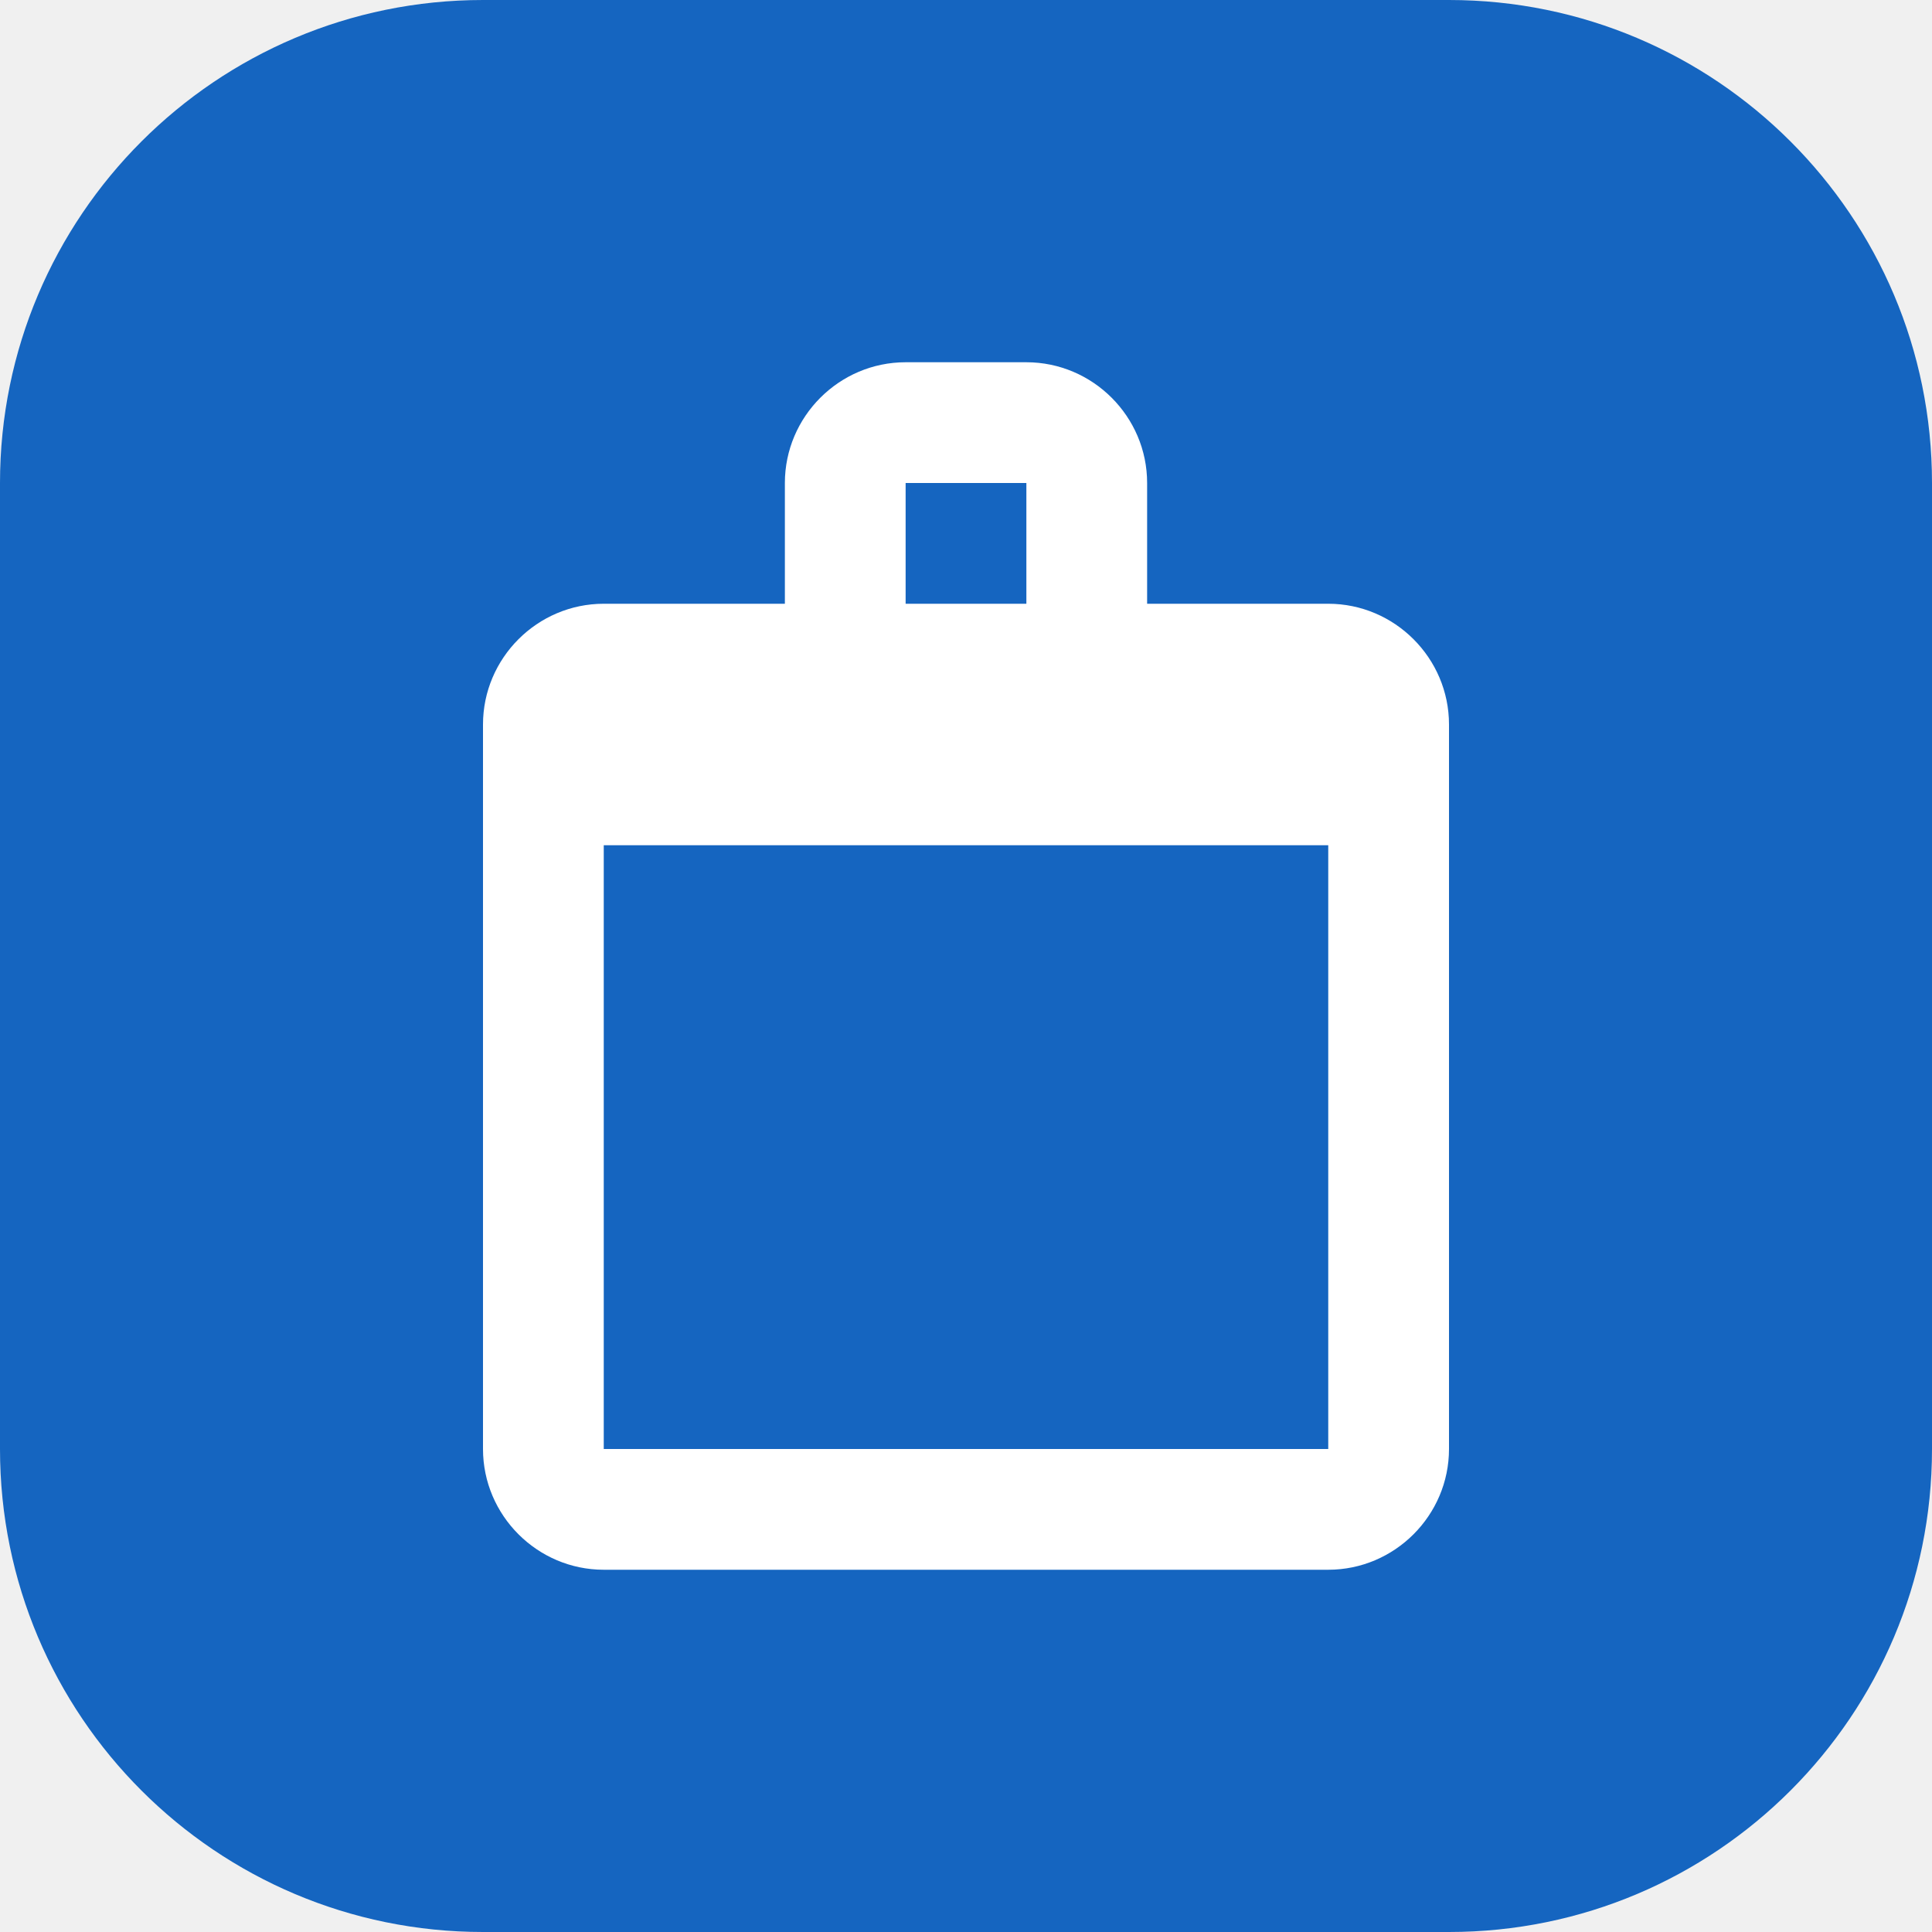
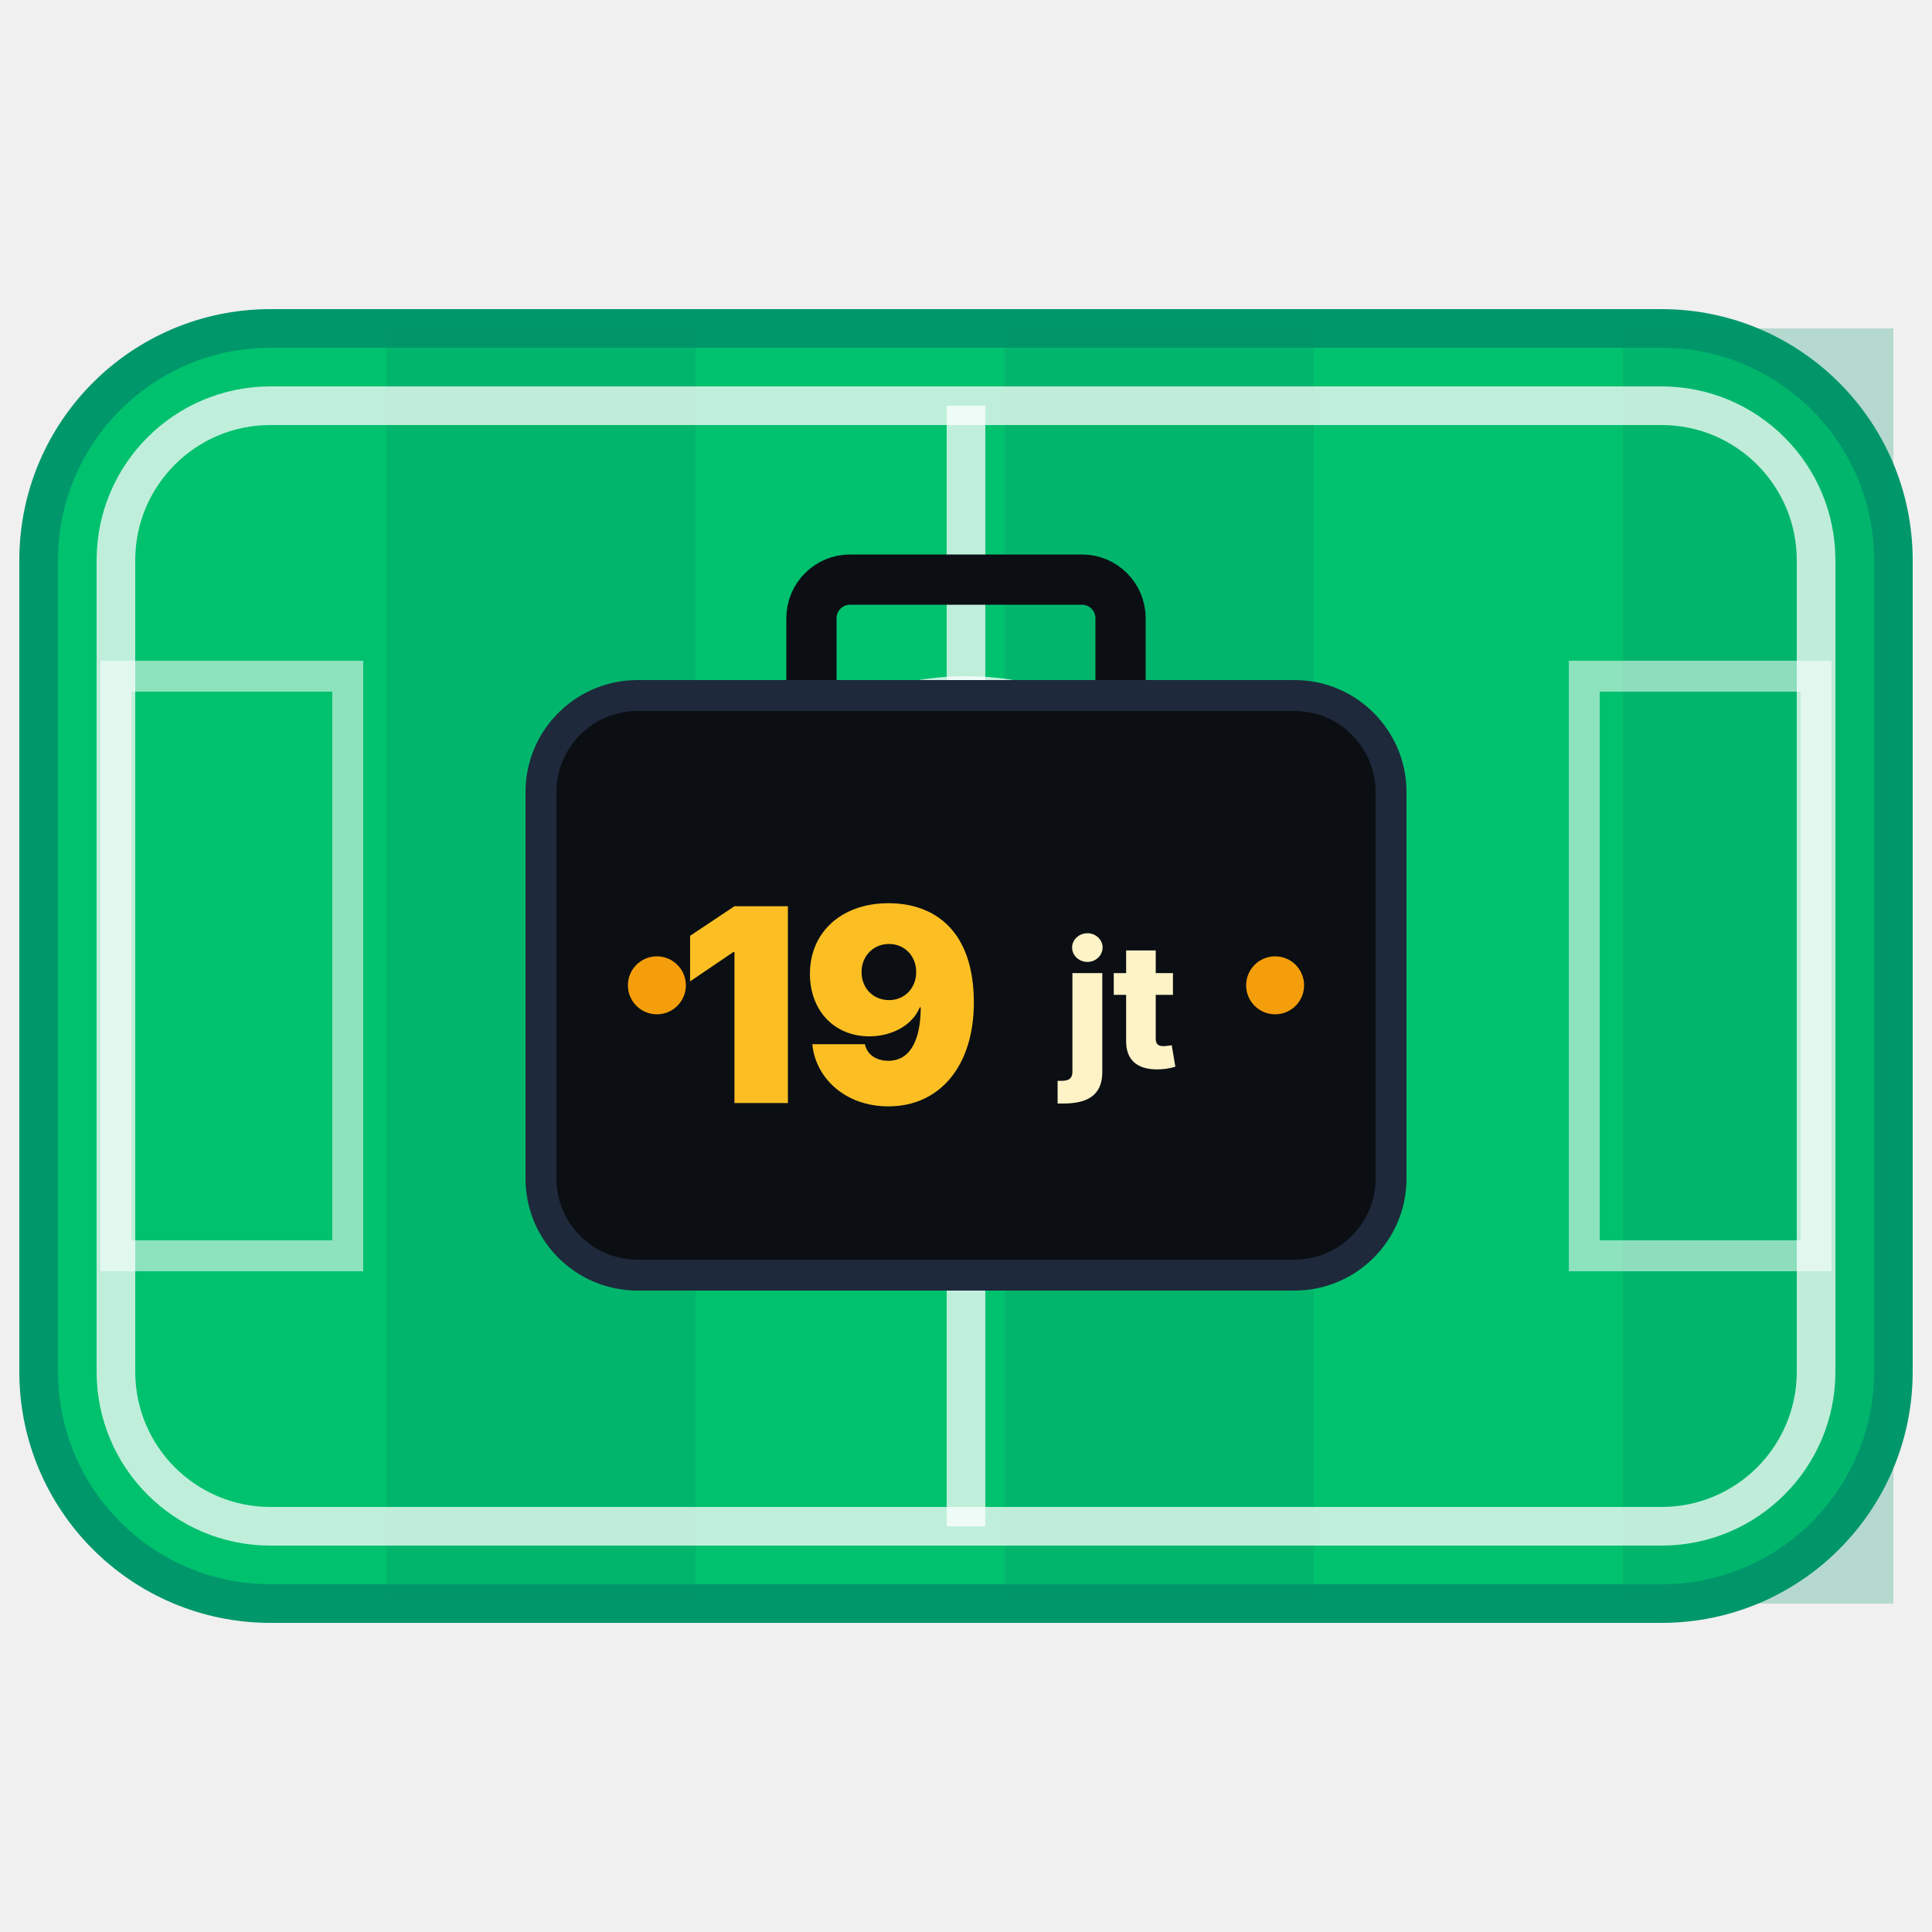
- <svg xmlns="http://www.w3.org/2000/svg" viewBox="0 0 32 32">
-   <rect width="32" height="32" rx="8" fill="#1565C0" />
-   <path d="M22 10h-3V8c0-1.1-.9-2-2-2h-2c-1.1 0-2 .9-2 2v2H10c-1.1 0-2 .9-2 2v12c0 1.1.9 2 2 2h12c1.1 0 2-.9 2-2V12c0-1.1-.9-2-2-2zm-7-2h2v2h-2V8zm7 16H10V14h12v10z" fill="#FFFFFF" />
+ <svg xmlns="http://www.w3.org/2000/svg" viewBox="0 0 100 100" fill="none">
+   <g transform="translate(0, 15)">
+     <rect x="2" y="2" width="96" height="66" rx="12" fill="#00C16E" stroke="#00976B" stroke-width="2" />
+     <rect x="20" y="2" width="16" height="66" fill="#059669" fill-opacity="0.25" />
+     <rect x="52" y="2" width="16" height="66" fill="#059669" fill-opacity="0.25" />
+     <rect x="84" y="2" width="14" height="66" fill="#059669" fill-opacity="0.25" />
+     <rect x="6" y="6" width="88" height="58" rx="8" stroke="#FFFFFF" stroke-opacity="0.75" stroke-width="2" />
+     <line x1="50" y1="6" x2="50" y2="64" stroke="#FFFFFF" stroke-opacity="0.75" stroke-width="2" />
+     <circle cx="50" cy="35" r="14" stroke="#FFFFFF" stroke-opacity="0.75" stroke-width="2" />
+     <rect x="6" y="20" width="12" height="30" stroke="#FFFFFF" stroke-opacity="0.55" stroke-width="1.6" />
+     <rect x="82" y="20" width="12" height="30" stroke="#FFFFFF" stroke-opacity="0.55" stroke-width="1.6" />
+     <path d="M42 21V17C42 15.895 42.895 15 44 15H56C57.105 15 58 15.895 58 17V21" stroke="#0B0F14" stroke-width="2.6" stroke-linecap="round" />
+     <rect x="28" y="21" width="44" height="30" rx="5" fill="#0B0F14" stroke="#1E293B" stroke-width="1.6" />
+     <circle cx="34" cy="36" r="1.5" fill="#F59E0B" />
+     <circle cx="66" cy="36" r="1.5" fill="#F59E0B" />
+     <text x="43" y="37" font-family="-apple-system, BlinkMacSystemFont, 'Inter', 'Segoe UI', sans-serif" font-weight="900" font-size="14" fill="#FBBF24" text-anchor="middle" dominant-baseline="central">19</text>
+     <text x="58" y="37" font-family="-apple-system, BlinkMacSystemFont, 'Inter', 'Segoe UI', sans-serif" font-weight="800" font-size="9" fill="#FEF3C7" text-anchor="middle" dominant-baseline="central">jt</text>
+   </g>
</svg>
